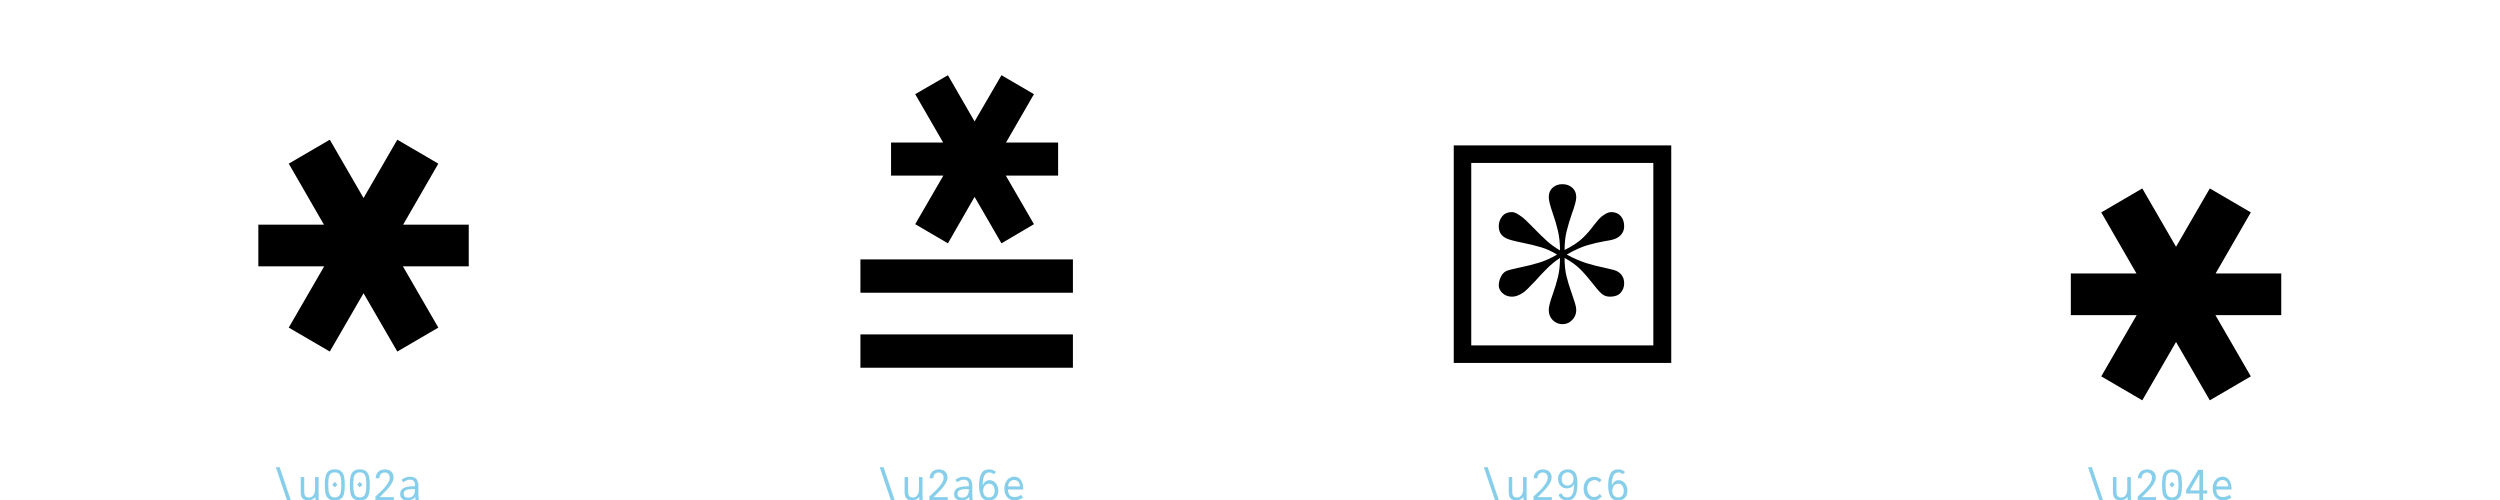
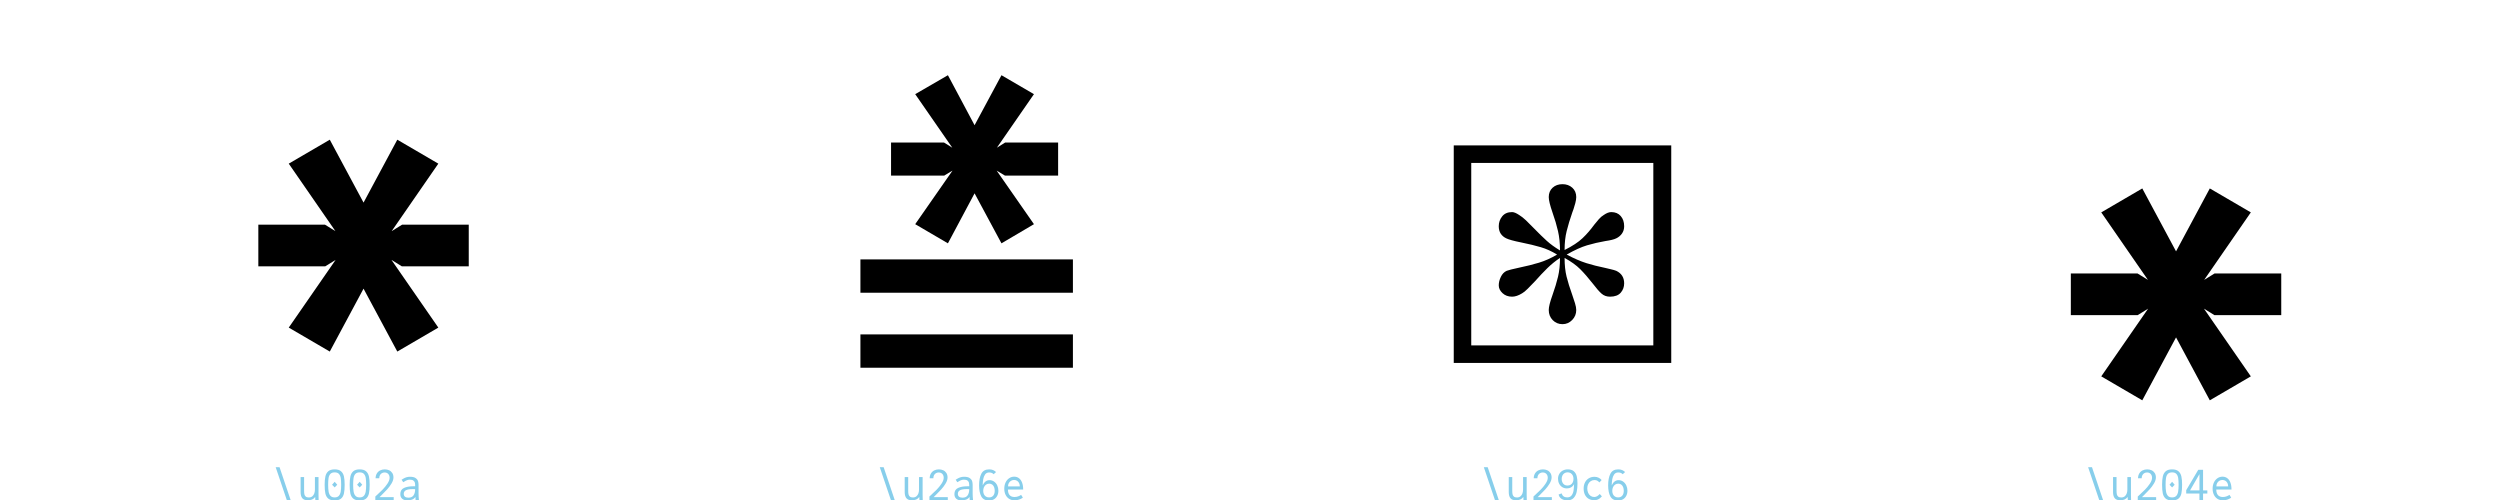
<svg xmlns="http://www.w3.org/2000/svg" xmlns:xlink="http://www.w3.org/1999/xlink" width="600pt" height="120pt" viewBox="0 0 600 120" version="1.1">
  <defs>
    <g>
-       <symbol overflow="visible" id="glyph3104670-0">
-         <path style="stroke:none;" d="M 3.602 17 L 3.602 -72.5 L 56.398 -72.5 L 56.398 17 Z M 8.801 11.801 L 51.199 11.801 L 51.199 -67.301 L 8.801 -67.301 Z M 16.352 -45 C 16.25 -50.066 17.602 -53.367 20.398 -54.898 C 23.199 -56.434 26.168 -57.199 29.301 -57.199 C 33.602 -57.199 36.91 -56.215 39.227 -54.25 C 41.543 -52.285 42.699 -49.465 42.699 -45.801 C 42.699 -44.168 42.383 -42.648 41.75 -41.25 C 41.117 -39.852 40.359 -38.617 39.477 -37.551 C 38.594 -36.484 37.383 -35.168 35.852 -33.602 L 34.199 -31.898 C 33.199 -31.031 32.535 -30.352 32.199 -29.852 C 31.867 -29.352 31.699 -28.617 31.699 -27.648 L 31.699 -25 L 26 -25 L 26 -27.648 C 26 -28.75 26.043 -29.617 26.125 -30.25 C 26.207 -30.883 26.449 -31.535 26.852 -32.199 C 27.352 -33 27.949 -33.75 28.648 -34.449 C 29.348 -35.148 30.199 -35.949 31.199 -36.852 C 32.434 -37.949 33.391 -38.875 34.074 -39.625 C 34.758 -40.375 35.34 -41.25 35.824 -42.25 C 36.309 -43.25 36.551 -44.352 36.551 -45.551 C 36.551 -47.516 35.867 -49.035 34.5 -50.102 C 33.133 -51.168 31.184 -51.699 28.648 -51.699 C 27.617 -51.699 26.582 -51.477 25.551 -51.023 C 24.516 -50.574 23.668 -49.852 23 -48.852 C 22.332 -47.852 22.035 -46.566 22.102 -45 Z M 34.648 -16.301 C 34.648 -14.898 34.148 -13.699 33.148 -12.699 C 32.148 -11.699 30.934 -11.199 29.5 -11.199 C 28.102 -11.199 26.898 -11.699 25.898 -12.699 C 24.898 -13.699 24.398 -14.898 24.398 -16.301 C 24.398 -17.133 24.582 -17.918 24.949 -18.648 C 25.148 -19.418 25.5 -20.008 26 -20.426 C 26.5 -20.844 27.184 -21.117 28.051 -21.25 C 28.648 -21.383 29.133 -21.449 29.5 -21.449 C 30.934 -21.449 32.148 -20.949 33.148 -19.949 C 34.148 -18.949 34.648 -17.734 34.648 -16.301 Z M 23.199 -10.199 C 24.602 -10.199 25.809 -9.691 26.824 -8.676 C 27.84 -7.66 28.352 -6.449 28.352 -5.051 C 28.352 -3.648 27.84 -2.449 26.824 -1.449 C 25.809 -0.449 24.602 0.051 23.199 0.051 C 21.801 0.051 20.602 -0.449 19.602 -1.449 C 18.602 -2.449 18.102 -3.648 18.102 -5.051 C 18.102 -6.449 18.602 -7.66 19.602 -8.676 C 20.602 -9.691 21.801 -10.199 23.199 -10.199 Z M 35.852 -10.199 C 37.25 -10.199 38.449 -9.691 39.449 -8.676 C 40.449 -7.66 40.949 -6.449 40.949 -5.051 C 40.949 -3.648 40.449 -2.449 39.449 -1.449 C 38.449 -0.449 37.25 0.051 35.852 0.051 C 34.418 0.051 33.199 -0.449 32.199 -1.449 C 31.199 -2.449 30.699 -3.648 30.699 -5.051 C 30.699 -6.449 31.199 -7.66 32.199 -8.676 C 33.199 -9.691 34.418 -10.199 35.852 -10.199 Z M 35.852 -10.199 " />
+       <symbol overflow="visible" id="glyph5900550-0">
+         <path style="stroke:none;" d="M 3.602 17 L 3.602 -72.5 L 56.398 -72.5 L 56.398 17 Z M 8.801 11.801 L 51.199 11.801 L 51.199 -67.301 L 8.801 -67.301 Z M 29.648 -52.699 C 27.516 -52.699 25.785 -52.16 24.449 -51.074 C 23.117 -49.992 22.484 -48.316 22.551 -46.051 L 16.801 -46.051 C 16.801 -51.117 18.141 -54.418 20.824 -55.949 C 23.508 -57.484 26.25 -58.25 29.051 -58.25 C 33.719 -58.25 37.242 -57.293 39.625 -55.375 C 42.008 -53.457 43.199 -50.75 43.199 -47.25 C 43.199 -45.484 42.918 -43.91 42.352 -42.523 C 41.785 -41.141 41.074 -39.926 40.227 -38.875 C 39.375 -37.824 38.184 -36.516 36.648 -34.949 L 34.648 -32.898 C 33.684 -32.066 33.035 -31.391 32.699 -30.875 C 32.367 -30.359 32.199 -29.617 32.199 -28.648 L 32.199 -24.551 L 26.5 -24.551 L 26.5 -28.648 C 26.5 -29.883 26.543 -30.793 26.625 -31.375 C 26.707 -31.957 26.949 -32.582 27.352 -33.25 C 28.082 -34.484 29.465 -35.984 31.5 -37.75 C 32.734 -38.852 33.707 -39.785 34.426 -40.551 C 35.141 -41.316 35.75 -42.199 36.25 -43.199 C 36.75 -44.199 37 -45.301 37 -46.5 C 37 -48.465 36.332 -49.992 35 -51.074 C 33.668 -52.156 31.883 -52.699 29.648 -52.699 Z M 34.551 -16.75 C 34.551 -15.352 34.051 -14.148 33.051 -13.148 C 32.051 -12.148 30.832 -11.648 29.398 -11.648 C 28 -11.648 26.801 -12.148 25.801 -13.148 C 24.801 -14.148 24.301 -15.352 24.301 -16.75 C 24.301 -18.184 24.801 -19.398 25.801 -20.398 C 26.801 -21.398 28 -21.898 29.398 -21.898 C 30.832 -21.898 32.051 -21.398 33.051 -20.398 C 34.051 -19.398 34.551 -18.184 34.551 -16.75 Z M 23.102 -10.648 C 24.5 -10.648 25.707 -10.141 26.727 -9.125 C 27.742 -8.109 28.25 -6.898 28.25 -5.5 C 28.25 -4.102 27.742 -2.898 26.727 -1.898 C 25.707 -0.898 24.5 -0.398 23.102 -0.398 C 21.699 -0.398 20.5 -0.898 19.5 -1.898 C 18.5 -2.898 18 -4.102 18 -5.5 C 18 -6.898 18.5 -8.109 19.5 -9.125 C 20.5 -10.141 21.699 -10.648 23.102 -10.648 Z M 35.75 -10.648 C 37.148 -10.648 38.352 -10.141 39.352 -9.125 C 40.352 -8.109 40.852 -6.898 40.852 -5.5 C 40.852 -4.102 40.352 -2.898 39.352 -1.898 C 38.352 -0.898 37.148 -0.398 35.75 -0.398 C 34.316 -0.398 33.102 -0.898 32.102 -1.898 C 31.102 -2.898 30.602 -4.102 30.602 -5.5 C 30.602 -6.898 31.102 -8.109 32.102 -9.125 C 33.102 -10.141 34.316 -10.648 35.75 -10.648 Z M 35.75 -10.648 " />
      </symbol>
-       <symbol overflow="visible" id="glyph3104670-1">
-         <path style="stroke:none;" d="M 30 -16.102 L 21.898 -2.102 L 12.051 -7.852 L 20.551 -22.551 L 4.75 -22.551 L 4.75 -32.551 L 20.5 -32.551 L 12.051 -47.199 L 21.898 -52.949 L 30 -38.949 L 38.102 -52.949 L 47.949 -47.199 L 39.5 -32.551 L 55.25 -32.551 L 55.25 -22.551 L 39.449 -22.551 L 47.949 -7.852 L 38.102 -2.102 Z M 30 -16.102 " />
+       <symbol overflow="visible" id="glyph5900550-1">
+         <path style="stroke:none;" d="M 55.25 -32.551 L 55.25 -22.551 L 39.199 -22.551 L 36.699 -24.102 L 47.949 -7.852 L 38.102 -2.102 L 30 -17.199 L 21.898 -2.102 L 12.051 -7.852 L 23.301 -24.102 L 20.801 -22.551 L 4.75 -22.551 L 4.75 -32.551 L 20.75 -32.551 L 23.25 -31 L 12.051 -47.199 L 21.898 -52.949 L 30 -37.852 L 38.102 -52.949 L 47.949 -47.199 L 36.75 -31 L 39.25 -32.551 Z M 55.25 -32.551 " />
      </symbol>
-       <symbol overflow="visible" id="glyph3104670-2">
-         <path style="stroke:none;" d="M 31.898 -54.699 L 25.5 -43.551 L 17.648 -48.148 L 24.398 -59.801 L 11.852 -59.801 L 11.852 -67.75 L 24.352 -67.75 L 17.648 -79.352 L 25.5 -83.898 L 31.898 -72.801 L 38.352 -83.898 L 46.148 -79.352 L 39.449 -67.75 L 51.949 -67.75 L 51.949 -59.801 L 39.398 -59.801 L 46.148 -48.148 L 38.352 -43.551 Z M 55.5 -31.699 L 4.5 -31.699 L 4.5 -39.699 L 55.5 -39.699 Z M 55.5 -13.699 L 4.5 -13.699 L 4.5 -21.699 L 55.5 -21.699 Z M 55.5 -13.699 " />
+       <symbol overflow="visible" id="glyph5900550-2">
+         <path style="stroke:none;" d="M 17.648 -48.148 L 26.602 -61 L 24.602 -59.801 L 11.852 -59.801 L 11.852 -67.75 L 24.551 -67.75 L 26.551 -66.5 L 17.648 -79.352 L 25.5 -83.898 L 31.898 -71.898 L 38.352 -83.898 L 46.148 -79.352 L 37.25 -66.5 L 39.25 -67.75 L 51.949 -67.75 L 51.949 -59.801 L 39.199 -59.801 L 37.199 -61 L 46.148 -48.148 L 38.352 -43.551 L 31.898 -55.551 L 25.5 -43.551 Z M 4.5 -31.699 L 4.5 -39.699 L 55.5 -39.699 L 55.5 -31.699 Z M 55.5 -13.699 L 4.5 -13.699 L 4.5 -21.699 L 55.5 -21.699 Z M 55.5 -13.699 " />
      </symbol>
-       <symbol overflow="visible" id="glyph3104670-3">
+       <symbol overflow="visible" id="glyph5900550-3">
        <path style="stroke:none;" d="M 54.699 2 L 2.5 2 L 2.5 -50.199 L 54.699 -50.199 Z M 50.398 -2.199 L 50.398 -46 L 6.699 -46 L 6.699 -2.199 Z M 43.398 -17.102 C 43.398 -16.234 43.125 -15.484 42.574 -14.852 C 42.023 -14.219 41.168 -13.898 40 -13.898 C 39.199 -13.898 38.523 -14.141 37.977 -14.625 C 37.426 -15.109 36.734 -15.898 35.898 -17 C 34.801 -18.398 33.785 -19.566 32.852 -20.5 C 31.918 -21.434 30.668 -22.332 29.102 -23.199 C 29.102 -21.5 29.258 -20.008 29.574 -18.727 C 29.891 -17.441 30.352 -15.965 30.949 -14.301 C 31.184 -13.633 31.398 -12.977 31.602 -12.324 C 31.801 -11.676 31.898 -11.133 31.898 -10.699 C 31.898 -9.766 31.574 -8.965 30.926 -8.301 C 30.273 -7.633 29.5 -7.301 28.602 -7.301 C 27.668 -7.301 26.883 -7.625 26.25 -8.273 C 25.617 -8.926 25.301 -9.734 25.301 -10.699 C 25.301 -11.434 25.602 -12.633 26.199 -14.301 C 26.766 -15.898 27.207 -17.359 27.523 -18.676 C 27.84 -19.992 28 -21.5 28 -23.199 C 26.898 -22.465 25.891 -21.648 24.977 -20.75 C 24.059 -19.852 23.066 -18.801 22 -17.602 C 21.398 -16.969 20.824 -16.375 20.273 -15.824 C 19.723 -15.273 19.266 -14.898 18.898 -14.699 C 18.031 -14.168 17.234 -13.898 16.5 -13.898 C 15.566 -13.898 14.801 -14.184 14.199 -14.75 C 13.602 -15.316 13.301 -15.934 13.301 -16.602 C 13.301 -17.266 13.465 -17.949 13.801 -18.648 C 14.133 -19.348 14.602 -19.832 15.199 -20.102 C 15.602 -20.266 16.582 -20.516 18.148 -20.852 C 19.918 -21.219 21.516 -21.617 22.949 -22.051 C 24.383 -22.484 25.832 -23.133 27.301 -24 C 26 -24.801 24.699 -25.391 23.398 -25.773 C 22.098 -26.156 20.551 -26.535 18.75 -26.898 C 16.918 -27.266 15.699 -27.602 15.102 -27.898 C 14.535 -28.168 14.09 -28.543 13.773 -29.023 C 13.457 -29.508 13.301 -30.102 13.301 -30.801 C 13.301 -31.699 13.574 -32.492 14.125 -33.176 C 14.676 -33.859 15.465 -34.199 16.5 -34.199 C 16.934 -34.199 17.5 -33.965 18.199 -33.5 C 18.699 -33.199 19.242 -32.773 19.824 -32.227 C 20.406 -31.676 21 -31.082 21.602 -30.449 C 22.867 -29.148 23.941 -28.102 24.824 -27.301 C 25.707 -26.5 26.766 -25.734 28 -25 C 28 -26.699 27.84 -28.242 27.523 -29.625 C 27.207 -31.008 26.766 -32.5 26.199 -34.102 C 25.602 -35.832 25.301 -37.066 25.301 -37.801 C 25.301 -38.734 25.609 -39.484 26.227 -40.051 C 26.844 -40.617 27.633 -40.898 28.602 -40.898 C 29.535 -40.898 30.316 -40.617 30.949 -40.051 C 31.582 -39.484 31.898 -38.734 31.898 -37.801 C 31.898 -37.398 31.824 -36.918 31.676 -36.352 C 31.523 -35.785 31.383 -35.309 31.25 -34.926 C 31.117 -34.543 31.016 -34.266 30.949 -34.102 C 30.383 -32.469 29.934 -30.984 29.602 -29.648 C 29.266 -28.316 29.102 -26.801 29.102 -25.102 C 30.969 -26.035 32.398 -26.977 33.398 -27.926 C 34.398 -28.875 35.332 -29.949 36.199 -31.148 C 36.566 -31.617 36.941 -32.066 37.324 -32.5 C 37.707 -32.934 38.102 -33.266 38.5 -33.5 C 39.168 -33.965 39.766 -34.199 40.301 -34.199 C 41.266 -34.199 42.023 -33.883 42.574 -33.25 C 43.125 -32.617 43.398 -31.801 43.398 -30.801 C 43.398 -30.133 43.227 -29.551 42.875 -29.051 C 42.523 -28.551 42.066 -28.168 41.5 -27.898 C 40.965 -27.633 40.102 -27.418 38.898 -27.25 C 37.367 -26.984 35.898 -26.641 34.5 -26.227 C 33.102 -25.809 31.465 -25.066 29.602 -24 C 31.367 -23.066 32.941 -22.383 34.324 -21.949 C 35.707 -21.516 37.215 -21.133 38.852 -20.801 C 39.117 -20.734 39.543 -20.633 40.125 -20.5 C 40.707 -20.367 41.168 -20.234 41.5 -20.102 C 42.766 -19.5 43.398 -18.5 43.398 -17.102 Z M 43.398 -17.102 " />
      </symbol>
-       <symbol overflow="visible" id="glyph3104670-4">
-         <path style="stroke:none;" d="M 30 7.301 L 21.898 21.301 L 12.051 15.551 L 20.551 0.852 L 4.75 0.852 L 4.75 -9.148 L 20.5 -9.148 L 12.051 -23.801 L 21.898 -29.551 L 30 -15.551 L 38.102 -29.551 L 47.949 -23.801 L 39.5 -9.148 L 55.25 -9.148 L 55.25 0.852 L 39.449 0.852 L 47.949 15.551 L 38.102 21.301 Z M 30 7.301 " />
+       <symbol overflow="visible" id="glyph5900550-4">
+         <path style="stroke:none;" d="M 55.25 -9.148 L 55.25 0.852 L 39.199 0.852 L 36.699 -0.699 L 47.949 15.551 L 38.102 21.301 L 30 6.199 L 21.898 21.301 L 12.051 15.551 L 23.301 -0.699 L 20.801 0.852 L 4.75 0.852 L 4.75 -9.148 L 20.75 -9.148 L 23.25 -7.602 L 12.051 -23.801 L 21.898 -29.551 L 30 -14.449 L 38.102 -29.551 L 47.949 -23.801 L 36.75 -7.602 L 39.25 -9.148 Z M 55.25 -9.148 " />
      </symbol>
-       <symbol overflow="visible" id="glyph3104671-0">
-         <path style="stroke:none;" d="M 0.359 1.699 L 0.359 -7.25 L 5.641 -7.25 L 5.641 1.699 Z M 0.879 1.18 L 5.121 1.18 L 5.121 -6.73 L 0.879 -6.73 Z M 1.637 -4.5 C 1.625 -5.008 1.762 -5.336 2.039 -5.488 C 2.32 -5.645 2.617 -5.719 2.93 -5.719 C 3.359 -5.719 3.691 -5.621 3.922 -5.426 C 4.152 -5.23 4.27 -4.945 4.27 -4.578 C 4.27 -4.418 4.238 -4.266 4.176 -4.125 C 4.113 -3.984 4.035 -3.863 3.949 -3.754 C 3.859 -3.648 3.738 -3.516 3.586 -3.359 L 3.422 -3.191 C 3.32 -3.105 3.254 -3.035 3.219 -2.984 C 3.188 -2.934 3.172 -2.863 3.172 -2.766 L 3.172 -2.5 L 2.602 -2.5 L 2.602 -2.766 C 2.602 -2.875 2.605 -2.961 2.613 -3.023 C 2.621 -3.086 2.645 -3.152 2.684 -3.219 C 2.734 -3.301 2.797 -3.375 2.863 -3.445 C 2.934 -3.516 3.02 -3.594 3.121 -3.684 C 3.242 -3.793 3.34 -3.887 3.406 -3.961 C 3.477 -4.035 3.535 -4.125 3.582 -4.227 C 3.629 -4.324 3.656 -4.434 3.656 -4.555 C 3.656 -4.75 3.586 -4.902 3.449 -5.012 C 3.312 -5.117 3.117 -5.172 2.863 -5.172 C 2.762 -5.172 2.66 -5.148 2.555 -5.102 C 2.453 -5.059 2.367 -4.984 2.301 -4.887 C 2.234 -4.785 2.203 -4.656 2.211 -4.5 Z M 3.465 -1.629 C 3.465 -1.488 3.414 -1.371 3.316 -1.27 C 3.215 -1.168 3.094 -1.121 2.949 -1.121 C 2.809 -1.121 2.691 -1.172 2.59 -1.27 C 2.488 -1.371 2.441 -1.488 2.441 -1.629 C 2.441 -1.715 2.457 -1.793 2.496 -1.863 C 2.516 -1.941 2.551 -2 2.602 -2.043 C 2.652 -2.086 2.719 -2.113 2.805 -2.125 C 2.863 -2.137 2.914 -2.145 2.949 -2.145 C 3.094 -2.145 3.215 -2.094 3.316 -1.996 C 3.414 -1.895 3.465 -1.773 3.465 -1.629 Z M 2.32 -1.02 C 2.461 -1.02 2.582 -0.969 2.684 -0.867 C 2.785 -0.766 2.836 -0.645 2.836 -0.504 C 2.836 -0.363 2.785 -0.246 2.684 -0.145 C 2.582 -0.043 2.461 0.004 2.32 0.004 C 2.18 0.004 2.059 -0.047 1.961 -0.145 C 1.859 -0.246 1.809 -0.363 1.809 -0.504 C 1.809 -0.645 1.859 -0.766 1.961 -0.867 C 2.059 -0.969 2.18 -1.02 2.32 -1.02 Z M 3.586 -1.02 C 3.727 -1.02 3.844 -0.969 3.945 -0.867 C 4.047 -0.766 4.094 -0.645 4.094 -0.504 C 4.094 -0.363 4.047 -0.246 3.945 -0.145 C 3.844 -0.043 3.727 0.004 3.586 0.004 C 3.441 0.004 3.32 -0.047 3.219 -0.145 C 3.121 -0.246 3.07 -0.363 3.07 -0.504 C 3.07 -0.645 3.121 -0.766 3.219 -0.867 C 3.32 -0.969 3.441 -1.02 3.586 -1.02 Z M 3.586 -1.02 " />
+       <symbol overflow="visible" id="glyph5900551-0">
+         <path style="stroke:none;" d="M 0.359 1.699 L 0.359 -7.25 L 5.641 -7.25 L 5.641 1.699 Z M 0.879 1.18 L 5.121 1.18 L 5.121 -6.73 L 0.879 -6.73 Z M 2.965 -5.27 C 2.75 -5.27 2.578 -5.215 2.445 -5.109 C 2.312 -5 2.25 -4.832 2.254 -4.605 L 1.68 -4.605 C 1.68 -5.113 1.812 -5.441 2.082 -5.594 C 2.352 -5.746 2.625 -5.824 2.906 -5.824 C 3.371 -5.824 3.723 -5.73 3.961 -5.539 C 4.199 -5.348 4.32 -5.074 4.32 -4.727 C 4.32 -4.551 4.293 -4.391 4.234 -4.254 C 4.18 -4.113 4.109 -3.992 4.023 -3.887 C 3.938 -3.781 3.816 -3.652 3.664 -3.496 L 3.465 -3.289 C 3.367 -3.207 3.305 -3.141 3.27 -3.086 C 3.238 -3.035 3.219 -2.961 3.219 -2.863 L 3.219 -2.453 L 2.648 -2.453 L 2.648 -2.863 C 2.648 -2.988 2.652 -3.078 2.664 -3.137 C 2.672 -3.195 2.695 -3.258 2.734 -3.324 C 2.809 -3.449 2.945 -3.598 3.148 -3.773 C 3.273 -3.883 3.371 -3.977 3.441 -4.055 C 3.516 -4.133 3.574 -4.219 3.625 -4.32 C 3.676 -4.422 3.699 -4.531 3.699 -4.648 C 3.699 -4.848 3.633 -5 3.5 -5.109 C 3.367 -5.215 3.188 -5.27 2.965 -5.27 Z M 3.453 -1.676 C 3.453 -1.535 3.406 -1.414 3.305 -1.316 C 3.203 -1.215 3.082 -1.164 2.941 -1.164 C 2.801 -1.164 2.68 -1.215 2.578 -1.316 C 2.48 -1.414 2.43 -1.535 2.43 -1.676 C 2.43 -1.82 2.48 -1.941 2.578 -2.039 C 2.68 -2.141 2.801 -2.191 2.941 -2.191 C 3.082 -2.191 3.203 -2.141 3.305 -2.039 C 3.406 -1.941 3.453 -1.816 3.453 -1.676 Z M 2.309 -1.066 C 2.449 -1.066 2.57 -1.016 2.672 -0.914 C 2.773 -0.812 2.824 -0.691 2.824 -0.551 C 2.824 -0.41 2.773 -0.289 2.672 -0.191 C 2.57 -0.09 2.449 -0.039 2.309 -0.039 C 2.168 -0.039 2.051 -0.09 1.949 -0.191 C 1.852 -0.289 1.801 -0.41 1.801 -0.551 C 1.801 -0.691 1.852 -0.812 1.949 -0.914 C 2.051 -1.016 2.172 -1.066 2.309 -1.066 Z M 3.574 -1.066 C 3.715 -1.066 3.836 -1.016 3.934 -0.914 C 4.035 -0.812 4.086 -0.691 4.086 -0.551 C 4.086 -0.41 4.035 -0.289 3.934 -0.191 C 3.836 -0.09 3.715 -0.039 3.574 -0.039 C 3.43 -0.039 3.309 -0.09 3.211 -0.191 C 3.109 -0.289 3.059 -0.41 3.059 -0.551 C 3.059 -0.691 3.109 -0.812 3.211 -0.914 C 3.309 -1.016 3.434 -1.066 3.574 -1.066 Z M 3.574 -1.066 " />
      </symbol>
-       <symbol overflow="visible" id="glyph3104671-1">
+       <symbol overflow="visible" id="glyph5900551-1">
        <path style="stroke:none;" d="M 5.078 1.898 L 4.16 1.898 L 0.852 -7.879 L 1.781 -7.879 Z M 5.078 1.898 " />
      </symbol>
-       <symbol overflow="visible" id="glyph3104671-2">
-         <path style="stroke:none;" d="M 2.578 0.07 C 1.957 0.07 1.508 -0.098 1.238 -0.43 C 0.965 -0.762 0.828 -1.254 0.828 -1.898 L 0.828 -5.5 L 1.672 -5.5 L 1.672 -2.238 C 1.672 -1.891 1.695 -1.602 1.742 -1.375 C 1.789 -1.148 1.898 -0.965 2.062 -0.824 C 2.227 -0.68 2.473 -0.609 2.801 -0.609 C 3.141 -0.609 3.422 -0.699 3.641 -0.883 C 3.859 -1.062 4.02 -1.301 4.121 -1.586 C 4.219 -1.875 4.27 -2.188 4.27 -2.52 L 4.27 -5.5 L 5.129 -5.5 L 5.129 -1.191 C 5.129 -0.969 5.137 -0.699 5.148 -0.379 C 5.148 -0.305 5.152 -0.18 5.16 0 L 4.371 0 L 4.328 -0.73 C 4.141 -0.453 3.895 -0.25 3.594 -0.121 C 3.293 0.008 2.957 0.07 2.578 0.07 Z M 2.578 0.07 " />
+       <symbol overflow="visible" id="glyph5900551-2">
+         <path style="stroke:none;" d="M 2.586 0.07 C 1.961 0.07 1.516 -0.098 1.242 -0.43 C 0.973 -0.762 0.836 -1.254 0.836 -1.898 L 0.836 -5.5 L 1.676 -5.5 L 1.676 -2.238 C 1.676 -1.891 1.699 -1.602 1.746 -1.375 C 1.797 -1.148 1.902 -0.965 2.066 -0.824 C 2.23 -0.68 2.477 -0.609 2.805 -0.609 C 3.145 -0.609 3.426 -0.699 3.645 -0.883 C 3.863 -1.062 4.023 -1.301 4.125 -1.586 C 4.227 -1.875 4.273 -2.188 4.273 -2.52 L 4.273 -5.5 L 5.137 -5.5 L 5.137 -1.191 C 5.137 -0.969 5.141 -0.699 5.156 -0.379 C 5.156 -0.305 5.16 -0.18 5.164 0 L 4.375 0 L 4.336 -0.73 C 4.145 -0.453 3.898 -0.25 3.602 -0.121 C 3.301 0.008 2.961 0.07 2.586 0.07 Z M 2.586 0.07 " />
      </symbol>
-       <symbol overflow="visible" id="glyph3104671-3">
+       <symbol overflow="visible" id="glyph5900551-3">
        <path style="stroke:none;" d="M 3.012 0.102 C 2.328 0.102 1.812 -0.047 1.465 -0.344 C 1.117 -0.641 0.891 -1.051 0.777 -1.578 C 0.664 -2.102 0.609 -2.797 0.609 -3.66 C 0.609 -4.477 0.668 -5.148 0.789 -5.672 C 0.906 -6.195 1.141 -6.605 1.488 -6.902 C 1.836 -7.199 2.344 -7.352 3.012 -7.352 C 3.676 -7.352 4.184 -7.199 4.531 -6.902 C 4.879 -6.605 5.113 -6.195 5.234 -5.672 C 5.352 -5.152 5.41 -4.48 5.41 -3.66 C 5.41 -2.797 5.355 -2.102 5.242 -1.578 C 5.129 -1.051 4.902 -0.641 4.555 -0.344 C 4.207 -0.047 3.691 0.102 3.012 0.102 Z M 3.012 -0.621 C 3.449 -0.621 3.785 -0.746 4.012 -0.992 C 4.238 -1.242 4.387 -1.578 4.461 -2.008 C 4.535 -2.438 4.57 -2.988 4.57 -3.66 C 4.57 -4.34 4.535 -4.887 4.469 -5.297 C 4.398 -5.707 4.25 -6.035 4.023 -6.273 C 3.797 -6.512 3.461 -6.629 3.012 -6.629 C 2.562 -6.629 2.223 -6.512 1.996 -6.273 C 1.77 -6.035 1.621 -5.711 1.551 -5.297 C 1.484 -4.887 1.449 -4.34 1.449 -3.66 C 1.449 -2.988 1.488 -2.438 1.559 -2.008 C 1.633 -1.578 1.785 -1.242 2.012 -0.992 C 2.238 -0.742 2.57 -0.621 3.012 -0.621 Z M 3.629 -3.66 L 3.012 -3.02 L 2.391 -3.66 L 3.012 -4.371 Z M 3.629 -3.66 " />
      </symbol>
-       <symbol overflow="visible" id="glyph3104671-4">
+       <symbol overflow="visible" id="glyph5900551-4">
        <path style="stroke:none;" d="M 0.77 -0.84 L 0.996 -1.047 C 1.555 -1.551 2.055 -2.027 2.496 -2.473 C 2.934 -2.918 3.328 -3.398 3.676 -3.922 C 4.023 -4.441 4.199 -4.914 4.199 -5.34 C 4.199 -5.598 4.148 -5.82 4.047 -6.012 C 3.945 -6.203 3.805 -6.352 3.625 -6.453 C 3.445 -6.559 3.238 -6.609 3.012 -6.609 C 2.758 -6.609 2.531 -6.551 2.336 -6.438 C 2.137 -6.324 1.984 -6.16 1.875 -5.949 C 1.766 -5.738 1.711 -5.496 1.711 -5.219 L 0.828 -5.219 C 0.84 -5.672 0.941 -6.059 1.141 -6.379 C 1.336 -6.699 1.602 -6.941 1.934 -7.105 C 2.266 -7.27 2.633 -7.352 3.039 -7.352 C 3.418 -7.352 3.762 -7.277 4.078 -7.137 C 4.395 -6.992 4.645 -6.773 4.836 -6.484 C 5.023 -6.191 5.121 -5.832 5.121 -5.41 C 5.121 -4.965 4.969 -4.484 4.664 -3.973 C 4.359 -3.461 4.004 -2.988 3.609 -2.551 C 3.211 -2.113 2.723 -1.613 2.145 -1.047 L 1.781 -0.691 L 5.18 -0.691 L 5.18 0.051 L 0.77 0.051 Z M 0.77 -0.84 " />
      </symbol>
-       <symbol overflow="visible" id="glyph3104671-5">
-         <path style="stroke:none;" d="M 2.43 0.102 C 1.898 0.102 1.477 -0.027 1.164 -0.285 C 0.855 -0.543 0.699 -0.918 0.699 -1.41 C 0.699 -2.129 0.996 -2.625 1.582 -2.891 C 2.172 -3.156 2.871 -3.289 3.68 -3.289 L 4.262 -3.289 L 4.262 -3.559 C 4.262 -3.758 4.238 -3.953 4.195 -4.137 C 4.152 -4.32 4.035 -4.488 3.852 -4.645 C 3.664 -4.801 3.379 -4.879 3 -4.879 C 2.828 -4.879 2.656 -4.852 2.484 -4.801 C 2.316 -4.746 2.16 -4.684 2.016 -4.609 C 1.875 -4.535 1.703 -4.441 1.504 -4.324 C 1.48 -4.309 1.445 -4.285 1.398 -4.262 L 1.012 -4.871 C 1.227 -5.008 1.422 -5.121 1.594 -5.215 C 1.766 -5.309 1.977 -5.391 2.227 -5.469 C 2.477 -5.543 2.738 -5.578 3.02 -5.578 C 3.875 -5.578 4.43 -5.359 4.691 -4.914 C 4.949 -4.473 5.078 -3.988 5.078 -3.469 L 5.078 -1.551 C 5.078 -1.078 5.109 -0.559 5.172 0 L 4.371 0 C 4.363 -0.078 4.355 -0.188 4.352 -0.336 L 4.32 -0.75 C 4.145 -0.453 3.883 -0.238 3.539 -0.102 C 3.191 0.031 2.824 0.102 2.43 0.102 Z M 2.648 -0.559 C 3.211 -0.559 3.621 -0.746 3.879 -1.113 C 4.133 -1.48 4.262 -1.977 4.262 -2.602 C 4.027 -2.613 3.848 -2.621 3.719 -2.621 C 2.961 -2.621 2.406 -2.527 2.055 -2.348 C 1.703 -2.164 1.531 -1.875 1.531 -1.48 C 1.531 -1.168 1.629 -0.934 1.828 -0.785 C 2.027 -0.637 2.301 -0.559 2.648 -0.559 Z M 2.648 -0.559 " />
+       <symbol overflow="visible" id="glyph5900551-5">
+         <path style="stroke:none;" d="M 2.496 0.102 C 1.961 0.102 1.539 -0.027 1.23 -0.285 C 0.922 -0.543 0.766 -0.918 0.766 -1.41 C 0.766 -2.129 1.059 -2.625 1.648 -2.891 C 2.234 -3.156 2.934 -3.289 3.746 -3.289 L 4.324 -3.289 L 4.324 -3.559 C 4.324 -3.773 4.305 -3.973 4.262 -4.152 C 4.219 -4.336 4.102 -4.5 3.918 -4.652 C 3.734 -4.805 3.449 -4.879 3.066 -4.879 C 2.879 -4.879 2.703 -4.859 2.543 -4.812 C 2.383 -4.766 2.238 -4.711 2.113 -4.645 C 1.988 -4.578 1.84 -4.492 1.672 -4.387 L 1.465 -4.262 L 1.074 -4.871 C 1.281 -5.004 1.473 -5.117 1.648 -5.211 C 1.824 -5.309 2.039 -5.391 2.289 -5.469 C 2.539 -5.543 2.805 -5.578 3.086 -5.578 C 3.688 -5.578 4.141 -5.473 4.445 -5.258 C 4.75 -5.043 4.941 -4.797 5.023 -4.523 C 5.105 -4.246 5.145 -3.949 5.145 -3.629 L 5.145 -1.551 C 5.145 -1.078 5.176 -0.559 5.234 0 L 4.434 0 C 4.43 -0.078 4.422 -0.188 4.414 -0.336 L 4.387 -0.75 C 4.207 -0.453 3.949 -0.238 3.602 -0.102 C 3.258 0.031 2.887 0.102 2.496 0.102 Z M 2.715 -0.559 C 3.277 -0.559 3.688 -0.746 3.941 -1.113 C 4.195 -1.48 4.324 -1.977 4.324 -2.602 C 4.09 -2.613 3.91 -2.621 3.785 -2.621 C 3.023 -2.621 2.469 -2.527 2.121 -2.348 C 1.77 -2.164 1.594 -1.875 1.594 -1.48 C 1.594 -1.168 1.695 -0.934 1.891 -0.785 C 2.09 -0.637 2.363 -0.559 2.715 -0.559 Z M 2.715 -0.559 " />
      </symbol>
-       <symbol overflow="visible" id="glyph3104671-6">
+       <symbol overflow="visible" id="glyph5900551-6">
        <path style="stroke:none;" d="M 3.102 0.121 C 2.199 0.121 1.574 -0.203 1.219 -0.855 C 0.867 -1.504 0.691 -2.395 0.691 -3.52 C 0.691 -4.672 0.867 -5.602 1.227 -6.301 C 1.582 -7 2.215 -7.352 3.129 -7.352 C 3.488 -7.352 3.801 -7.293 4.066 -7.176 C 4.328 -7.059 4.559 -6.902 4.762 -6.711 L 4.18 -6.18 C 3.941 -6.465 3.582 -6.609 3.109 -6.609 C 2.68 -6.609 2.352 -6.445 2.125 -6.121 C 1.898 -5.793 1.75 -5.41 1.676 -4.969 C 1.602 -4.527 1.559 -4.043 1.551 -3.52 C 1.734 -3.918 1.961 -4.223 2.234 -4.438 C 2.504 -4.652 2.824 -4.762 3.191 -4.762 C 3.605 -4.762 3.973 -4.645 4.297 -4.414 C 4.621 -4.18 4.875 -3.871 5.051 -3.484 C 5.23 -3.094 5.32 -2.676 5.32 -2.23 C 5.32 -1.773 5.227 -1.367 5.043 -1.012 C 4.859 -0.652 4.598 -0.375 4.262 -0.176 C 3.926 0.02 3.535 0.121 3.102 0.121 Z M 3.078 -0.621 C 3.52 -0.621 3.855 -0.766 4.09 -1.051 C 4.324 -1.34 4.441 -1.727 4.441 -2.211 C 4.441 -2.523 4.391 -2.809 4.297 -3.07 C 4.199 -3.332 4.051 -3.535 3.852 -3.691 C 3.652 -3.844 3.41 -3.922 3.121 -3.922 C 2.828 -3.922 2.57 -3.844 2.352 -3.688 C 2.133 -3.531 1.969 -3.324 1.852 -3.059 C 1.738 -2.797 1.68 -2.508 1.68 -2.191 C 1.68 -1.887 1.734 -1.617 1.848 -1.379 C 1.961 -1.141 2.121 -0.953 2.332 -0.82 C 2.543 -0.688 2.793 -0.621 3.078 -0.621 Z M 3.078 -0.621 " />
      </symbol>
-       <symbol overflow="visible" id="glyph3104671-7">
-         <path style="stroke:none;" d="M 3.23 0.078 C 2.746 0.078 2.316 -0.035 1.945 -0.27 C 1.57 -0.504 1.281 -0.832 1.078 -1.254 C 0.871 -1.68 0.77 -2.164 0.77 -2.711 C 0.77 -3.266 0.875 -3.766 1.082 -4.203 C 1.289 -4.641 1.578 -4.984 1.941 -5.23 C 2.305 -5.477 2.707 -5.602 3.148 -5.602 C 3.574 -5.602 3.953 -5.484 4.273 -5.246 C 4.598 -5.012 4.852 -4.664 5.031 -4.199 C 5.211 -3.738 5.301 -3.172 5.301 -2.512 L 1.648 -2.512 C 1.648 -1.922 1.785 -1.473 2.051 -1.172 C 2.32 -0.871 2.711 -0.719 3.219 -0.719 C 3.555 -0.719 3.863 -0.773 4.145 -0.887 C 4.43 -0.996 4.648 -1.113 4.809 -1.238 L 5.23 -0.578 C 5.102 -0.469 4.934 -0.363 4.719 -0.262 C 4.508 -0.16 4.27 -0.078 4.008 -0.016 C 3.746 0.047 3.488 0.078 3.23 0.078 Z M 4.5 -3.27 C 4.5 -3.574 4.441 -3.84 4.324 -4.074 C 4.203 -4.309 4.039 -4.488 3.832 -4.617 C 3.625 -4.746 3.391 -4.809 3.129 -4.809 C 2.867 -4.809 2.625 -4.746 2.398 -4.617 C 2.176 -4.488 2 -4.309 1.867 -4.074 C 1.734 -3.84 1.672 -3.57 1.672 -3.27 Z M 4.5 -3.27 " />
+       <symbol overflow="visible" id="glyph5900551-7">
+         <path style="stroke:none;" d="M 3.195 0.078 C 2.711 0.078 2.285 -0.035 1.91 -0.27 C 1.535 -0.504 1.246 -0.832 1.043 -1.254 C 0.836 -1.68 0.734 -2.164 0.734 -2.711 C 0.734 -3.266 0.84 -3.766 1.047 -4.203 C 1.254 -4.641 1.543 -4.984 1.906 -5.23 C 2.27 -5.477 2.672 -5.602 3.113 -5.602 C 3.543 -5.602 3.918 -5.484 4.238 -5.246 C 4.562 -5.012 4.816 -4.664 4.996 -4.199 C 5.176 -3.738 5.266 -3.172 5.266 -2.512 L 1.613 -2.512 C 1.613 -1.922 1.75 -1.473 2.016 -1.172 C 2.285 -0.871 2.676 -0.719 3.184 -0.719 C 3.52 -0.719 3.828 -0.773 4.109 -0.887 C 4.395 -0.996 4.613 -1.113 4.773 -1.238 L 5.195 -0.578 C 5.07 -0.469 4.898 -0.363 4.684 -0.262 C 4.473 -0.16 4.234 -0.078 3.973 -0.016 C 3.711 0.047 3.453 0.078 3.195 0.078 Z M 4.465 -3.27 C 4.465 -3.574 4.406 -3.84 4.289 -4.074 C 4.168 -4.309 4.004 -4.488 3.797 -4.617 C 3.59 -4.746 3.355 -4.809 3.094 -4.809 C 2.832 -4.809 2.59 -4.746 2.363 -4.617 C 2.141 -4.488 1.965 -4.309 1.832 -4.074 C 1.699 -3.84 1.637 -3.57 1.637 -3.27 Z M 4.465 -3.27 " />
      </symbol>
-       <symbol overflow="visible" id="glyph3104671-8">
+       <symbol overflow="visible" id="glyph5900551-8">
        <path style="stroke:none;" d="M 2.879 0.09 C 2.52 0.09 2.191 0.035 1.898 -0.078 C 1.602 -0.188 1.359 -0.352 1.168 -0.562 C 0.977 -0.773 0.852 -1.027 0.801 -1.32 L 1.52 -1.59 C 1.629 -1.254 1.797 -1.008 2.016 -0.859 C 2.234 -0.707 2.523 -0.629 2.879 -0.629 C 3.355 -0.629 3.711 -0.801 3.949 -1.141 C 4.184 -1.48 4.332 -1.863 4.391 -2.297 C 4.453 -2.727 4.492 -3.234 4.512 -3.82 C 4.336 -3.48 4.102 -3.223 3.801 -3.047 C 3.5 -2.867 3.16 -2.781 2.781 -2.781 C 2.379 -2.781 2.012 -2.879 1.691 -3.078 C 1.367 -3.281 1.113 -3.555 0.934 -3.906 C 0.75 -4.258 0.66 -4.652 0.66 -5.09 C 0.66 -5.535 0.762 -5.926 0.969 -6.27 C 1.172 -6.613 1.453 -6.879 1.805 -7.066 C 2.16 -7.254 2.555 -7.352 2.988 -7.352 C 3.602 -7.352 4.082 -7.207 4.426 -6.922 C 4.77 -6.633 5.004 -6.242 5.137 -5.75 C 5.266 -5.258 5.328 -4.656 5.328 -3.949 C 5.328 -3.199 5.266 -2.531 5.137 -1.941 C 5.008 -1.355 4.766 -0.867 4.406 -0.484 C 4.047 -0.102 3.535 0.09 2.879 0.09 Z M 2.91 -3.469 C 3.219 -3.469 3.484 -3.539 3.703 -3.676 C 3.922 -3.812 4.086 -4 4.199 -4.242 C 4.312 -4.484 4.371 -4.762 4.371 -5.078 C 4.371 -5.383 4.312 -5.652 4.199 -5.887 C 4.082 -6.121 3.918 -6.309 3.707 -6.441 C 3.496 -6.574 3.25 -6.641 2.969 -6.641 C 2.684 -6.641 2.434 -6.574 2.219 -6.441 C 2.004 -6.309 1.836 -6.121 1.719 -5.879 C 1.598 -5.641 1.539 -5.367 1.539 -5.059 C 1.539 -4.758 1.594 -4.488 1.703 -4.246 C 1.812 -4.004 1.969 -3.816 2.172 -3.676 C 2.379 -3.539 2.625 -3.469 2.91 -3.469 Z M 2.91 -3.469 " />
      </symbol>
-       <symbol overflow="visible" id="glyph3104671-9">
-         <path style="stroke:none;" d="M 3.328 0.051 C 2.832 0.051 2.395 -0.059 2.012 -0.281 C 1.629 -0.5 1.332 -0.82 1.121 -1.242 C 0.906 -1.664 0.801 -2.164 0.801 -2.738 C 0.801 -3.312 0.91 -3.812 1.137 -4.238 C 1.359 -4.668 1.668 -4.996 2.062 -5.227 C 2.457 -5.457 2.906 -5.57 3.41 -5.57 C 3.781 -5.57 4.113 -5.492 4.414 -5.336 C 4.715 -5.184 4.945 -4.996 5.109 -4.781 L 4.578 -4.219 C 4.418 -4.395 4.25 -4.531 4.074 -4.637 C 3.898 -4.738 3.68 -4.789 3.422 -4.789 C 3.082 -4.789 2.777 -4.703 2.512 -4.531 C 2.246 -4.359 2.039 -4.121 1.891 -3.816 C 1.742 -3.512 1.672 -3.164 1.672 -2.77 C 1.672 -2.383 1.738 -2.035 1.879 -1.723 C 2.02 -1.41 2.215 -1.164 2.469 -0.988 C 2.723 -0.809 3.012 -0.719 3.34 -0.719 C 3.602 -0.719 3.844 -0.789 4.059 -0.922 C 4.277 -1.059 4.48 -1.23 4.672 -1.441 L 5.18 -0.871 C 5.027 -0.699 4.871 -0.551 4.711 -0.422 C 4.555 -0.289 4.359 -0.18 4.125 -0.086 C 3.891 0.004 3.625 0.051 3.328 0.051 Z M 3.328 0.051 " />
+       <symbol overflow="visible" id="glyph5900551-9">
+         <path style="stroke:none;" d="M 3.34 0.051 C 2.844 0.051 2.402 -0.059 2.023 -0.281 C 1.641 -0.5 1.344 -0.82 1.129 -1.242 C 0.918 -1.664 0.809 -2.164 0.809 -2.738 C 0.809 -3.312 0.922 -3.812 1.145 -4.238 C 1.367 -4.668 1.676 -4.996 2.074 -5.227 C 2.469 -5.457 2.918 -5.57 3.422 -5.57 C 3.789 -5.57 4.125 -5.492 4.426 -5.336 C 4.727 -5.184 4.957 -4.996 5.121 -4.781 L 4.59 -4.219 C 4.43 -4.395 4.262 -4.531 4.086 -4.637 C 3.91 -4.738 3.691 -4.789 3.43 -4.789 C 3.09 -4.789 2.789 -4.703 2.523 -4.531 C 2.258 -4.359 2.051 -4.121 1.902 -3.816 C 1.754 -3.512 1.68 -3.164 1.68 -2.77 C 1.68 -2.383 1.75 -2.035 1.891 -1.723 C 2.031 -1.41 2.227 -1.164 2.48 -0.988 C 2.734 -0.809 3.023 -0.719 3.352 -0.719 C 3.613 -0.719 3.852 -0.789 4.07 -0.922 C 4.285 -1.059 4.488 -1.23 4.68 -1.441 L 5.191 -0.871 C 5.039 -0.699 4.879 -0.551 4.723 -0.422 C 4.562 -0.289 4.367 -0.18 4.137 -0.086 C 3.902 0.004 3.637 0.051 3.34 0.051 Z M 3.34 0.051 " />
      </symbol>
-       <symbol overflow="visible" id="glyph3104671-10">
+       <symbol overflow="visible" id="glyph5900551-10">
        <path style="stroke:none;" d="M 4.441 0 L 3.57 0 L 3.57 -1.559 L 0.398 -1.559 L 0.398 -2.359 L 3.289 -7.25 L 4.441 -7.25 L 4.441 -2.301 L 5.469 -2.301 L 5.469 -1.559 L 4.441 -1.559 Z M 3.578 -6.219 L 1.32 -2.301 L 3.578 -2.301 Z M 3.578 -6.219 " />
      </symbol>
    </g>
  </defs>
-   <g id="surface466">
+   <g id="surface2110">
    <g style="fill:rgb(0%,0%,0%);fill-opacity:1;">
-       <use xlink:href="#glyph3104670-1" x="57.25" y="86.475" />
+       <use xlink:href="#glyph5900550-1" x="57.25" y="86.475" />
    </g>
    <g style="fill:rgb(52.941%,80.784%,92.157%);fill-opacity:1;">
-       <use xlink:href="#glyph3104671-1" x="65.34" y="120" />
-       <use xlink:href="#glyph3104671-2" x="71.34" y="120" />
-       <use xlink:href="#glyph3104671-3" x="77.34" y="120" />
-       <use xlink:href="#glyph3104671-3" x="83.34" y="120" />
-       <use xlink:href="#glyph3104671-4" x="89.34" y="120" />
-       <use xlink:href="#glyph3104671-5" x="95.34" y="120" />
+       <use xlink:href="#glyph5900551-1" x="65.308" y="120" />
+       <use xlink:href="#glyph5900551-2" x="71.308" y="120" />
+       <use xlink:href="#glyph5900551-3" x="77.308" y="120" />
+       <use xlink:href="#glyph5900551-3" x="83.308" y="120" />
+       <use xlink:href="#glyph5900551-4" x="89.308" y="120" />
+       <use xlink:href="#glyph5900551-5" x="95.308" y="120" />
    </g>
    <g style="fill:rgb(0%,0%,0%);fill-opacity:1;">
-       <use xlink:href="#glyph3104670-2" x="202" y="101.95" />
+       <use xlink:href="#glyph5900550-2" x="202" y="101.95" />
    </g>
    <g style="fill:rgb(52.941%,80.784%,92.157%);fill-opacity:1;">
-       <use xlink:href="#glyph3104671-1" x="210.275" y="120" />
-       <use xlink:href="#glyph3104671-2" x="216.275" y="120" />
-       <use xlink:href="#glyph3104671-4" x="222.275" y="120" />
-       <use xlink:href="#glyph3104671-5" x="228.275" y="120" />
-       <use xlink:href="#glyph3104671-6" x="234.275" y="120" />
-       <use xlink:href="#glyph3104671-7" x="240.275" y="120" />
+       <use xlink:href="#glyph5900551-1" x="210.292" y="120" />
+       <use xlink:href="#glyph5900551-2" x="216.292" y="120" />
+       <use xlink:href="#glyph5900551-4" x="222.292" y="120" />
+       <use xlink:href="#glyph5900551-5" x="228.292" y="120" />
+       <use xlink:href="#glyph5900551-6" x="234.292" y="120" />
+       <use xlink:href="#glyph5900551-7" x="240.292" y="120" />
    </g>
    <g style="fill:rgb(0%,0%,0%);fill-opacity:1;">
-       <use xlink:href="#glyph3104670-3" x="346.4" y="85.1" />
+       <use xlink:href="#glyph5900550-3" x="346.4" y="85.1" />
    </g>
    <g style="fill:rgb(52.941%,80.784%,92.157%);fill-opacity:1;">
-       <use xlink:href="#glyph3104671-1" x="355.265" y="120" />
-       <use xlink:href="#glyph3104671-2" x="361.265" y="120" />
-       <use xlink:href="#glyph3104671-4" x="367.265" y="120" />
-       <use xlink:href="#glyph3104671-8" x="373.265" y="120" />
-       <use xlink:href="#glyph3104671-9" x="379.265" y="120" />
-       <use xlink:href="#glyph3104671-6" x="385.265" y="120" />
+       <use xlink:href="#glyph5900551-1" x="355.265" y="120" />
+       <use xlink:href="#glyph5900551-2" x="361.265" y="120" />
+       <use xlink:href="#glyph5900551-4" x="367.265" y="120" />
+       <use xlink:href="#glyph5900551-8" x="373.265" y="120" />
+       <use xlink:href="#glyph5900551-9" x="379.265" y="120" />
+       <use xlink:href="#glyph5900551-6" x="385.265" y="120" />
    </g>
    <g style="fill:rgb(0%,0%,0%);fill-opacity:1;">
-       <use xlink:href="#glyph3104670-4" x="492.25" y="74.775" />
+       <use xlink:href="#glyph5900550-4" x="492.25" y="74.775" />
    </g>
    <g style="fill:rgb(52.941%,80.784%,92.157%);fill-opacity:1;">
-       <use xlink:href="#glyph3104671-1" x="500.275" y="120" />
-       <use xlink:href="#glyph3104671-2" x="506.275" y="120" />
-       <use xlink:href="#glyph3104671-4" x="512.275" y="120" />
-       <use xlink:href="#glyph3104671-3" x="518.275" y="120" />
-       <use xlink:href="#glyph3104671-10" x="524.275" y="120" />
-       <use xlink:href="#glyph3104671-7" x="530.275" y="120" />
+       <use xlink:href="#glyph5900551-1" x="500.293" y="120" />
+       <use xlink:href="#glyph5900551-2" x="506.293" y="120" />
+       <use xlink:href="#glyph5900551-4" x="512.293" y="120" />
+       <use xlink:href="#glyph5900551-3" x="518.293" y="120" />
+       <use xlink:href="#glyph5900551-10" x="524.293" y="120" />
+       <use xlink:href="#glyph5900551-7" x="530.293" y="120" />
    </g>
  </g>
</svg>
